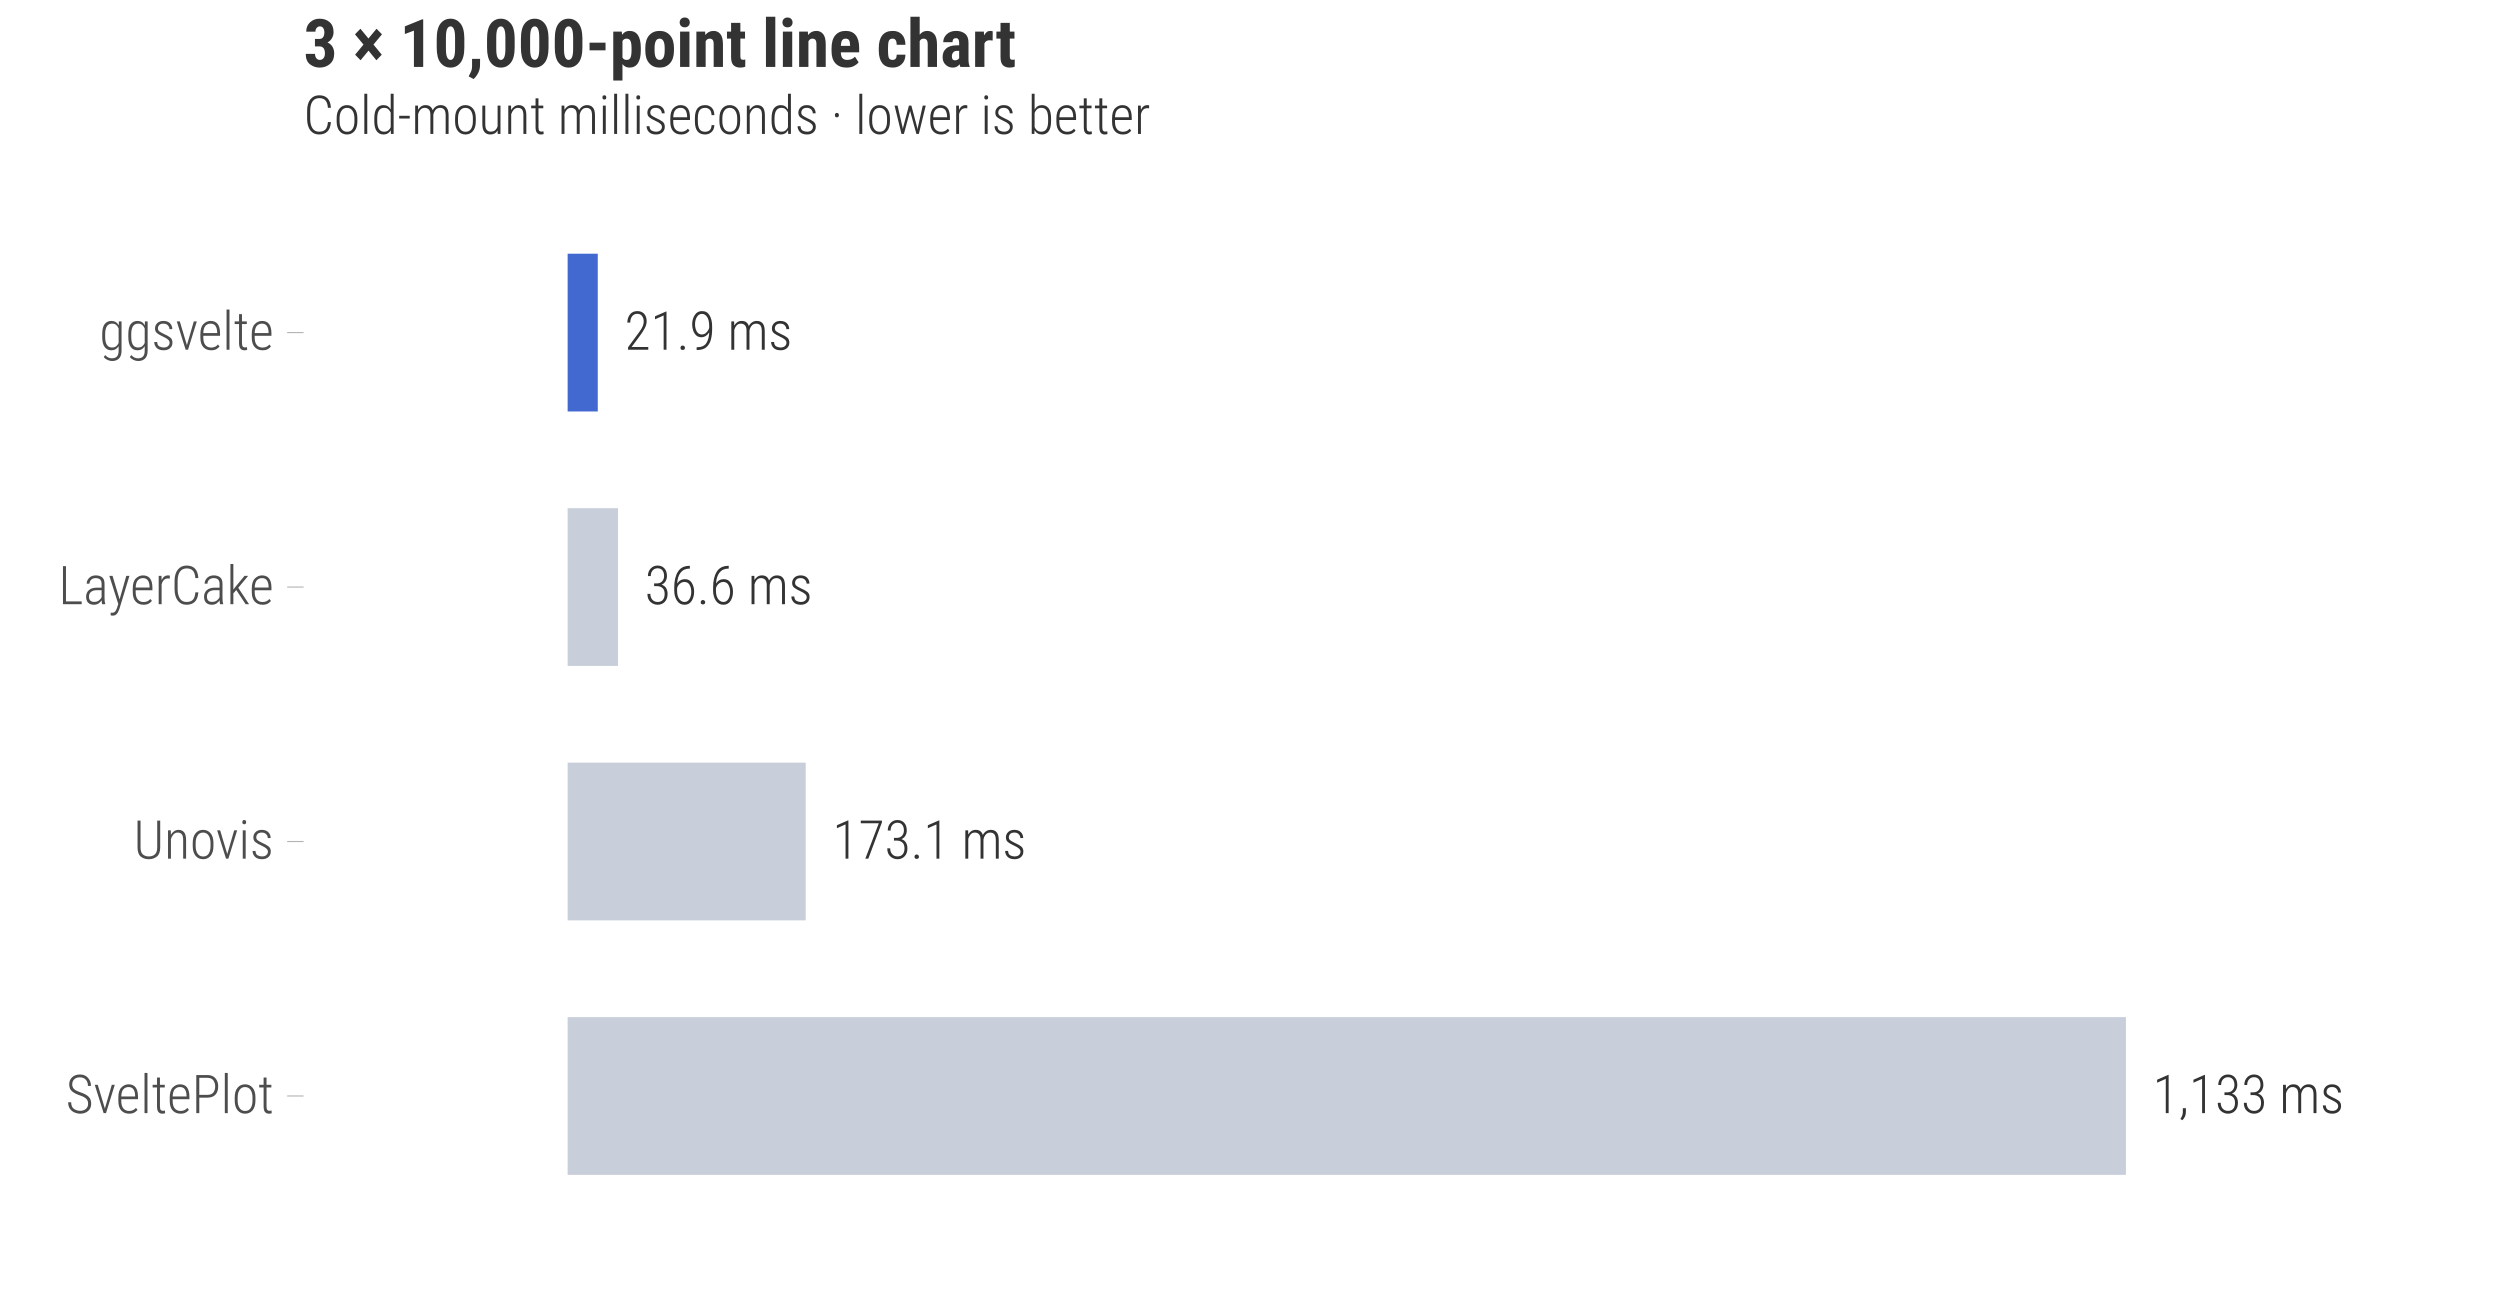
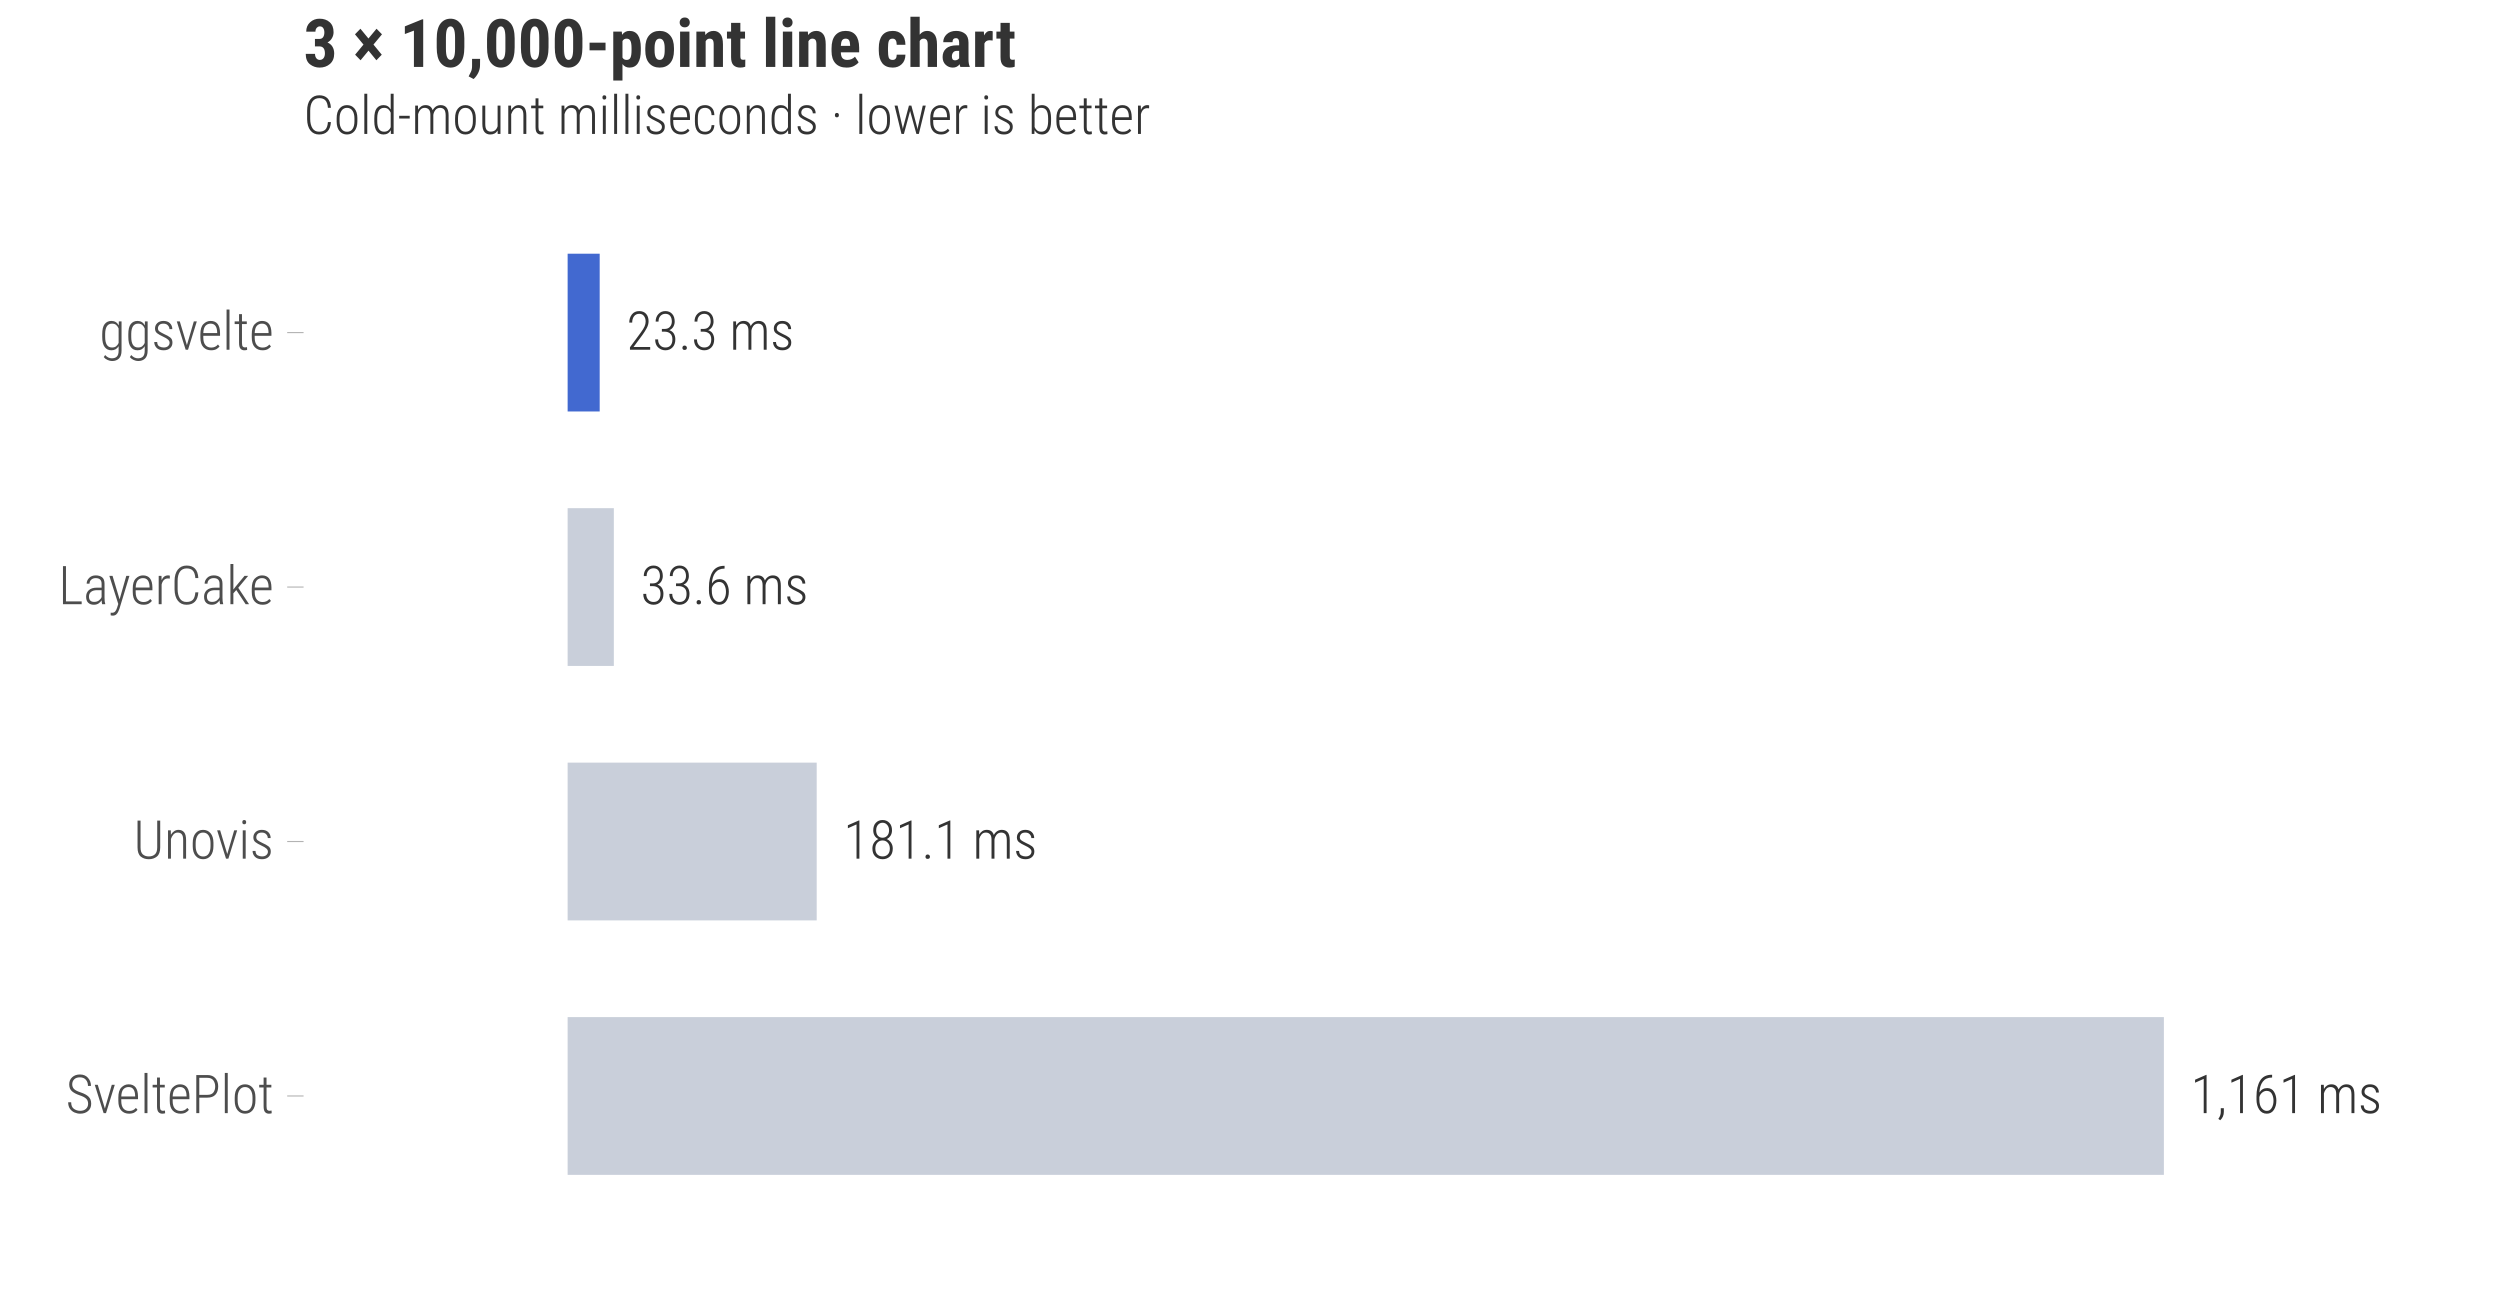
- <svg xmlns="http://www.w3.org/2000/svg" width="560" height="290" viewBox="0 0 560 290" role="img" aria-label="Bar chart of cold-mount time for a 3-series by 10,000-point line chart: ggsvelte 21.9 ms, LayerCake 36.6 ms, Unovis 173.1 ms, SveltePlot 1,133 ms. Lower is better." class="gg-plot" font-family="&quot;Roboto Condensed&quot;, &quot;Arial Narrow&quot;, Arial, sans-serif" font-size="11" font-weight="300" text-rendering="optimizeLegibility" shape-rendering="geometricPrecision">
+ <svg xmlns="http://www.w3.org/2000/svg" width="560" height="290" viewBox="0 0 560 290" role="img" aria-label="Bar chart of cold-mount time for a 3-series by 10,000-point line chart: ggsvelte 23.3 ms, LayerCake 33.6 ms, Unovis 181.1 ms, SveltePlot 1,161 ms. Lower is better." class="gg-plot" font-family="&quot;Roboto Condensed&quot;, &quot;Arial Narrow&quot;, Arial, sans-serif" font-size="11" font-weight="300" text-rendering="optimizeLegibility" shape-rendering="geometricPrecision">
  <rect class="gg-paper" width="560" height="290" fill="var(--gg-paper, #ffffff)" />
  <text class="gg-title" x="68" y="15" font-size="15" font-weight="700" fill="var(--gg-ink, #333333)">3 × 10,000-point line chart</text>
  <text class="gg-subtitle" x="68" y="30" font-size="12" font-weight="300" fill="var(--gg-ink, #333333)">Cold-mount milliseconds · lower is better</text>
  <defs>
    <clipPath id="gg-clip-0">
      <rect width="488" height="228" />
    </clipPath>
  </defs>
  <g class="gg-panel" data-panel="0" transform="translate(68,46)">
    <rect class="gg-panel-background" width="488" height="228" fill="var(--gg-panel, #ffffff)" />
    <g class="gg-grid" stroke="var(--gg-grid, transparent)" stroke-width="0.25" vector-effect="non-scaling-stroke">
      <line x1="59.15" y1="0" x2="59.15" y2="228" />
      <line x1="120.77" y1="0" x2="120.77" y2="228" />
      <line x1="182.38" y1="0" x2="182.38" y2="228" />
      <line x1="244" y1="0" x2="244" y2="228" />
      <line x1="305.62" y1="0" x2="305.62" y2="228" />
      <line x1="367.23" y1="0" x2="367.23" y2="228" />
      <line x1="428.85" y1="0" x2="428.85" y2="228" />
      <line x1="0" y1="199.5" x2="488" y2="199.5" />
      <line x1="0" y1="142.5" x2="488" y2="142.5" />
      <line x1="0" y1="85.5" x2="488" y2="85.5" />
      <line x1="0" y1="28.5" x2="488" y2="28.5" />
    </g>
    <g class="gg-marks" clip-path="url(#gg-clip-0)">
      <g class="gg-batch gg-rects" data-layer="0">
-         <rect x="59.15" y="10.83" width="6.75" height="35.34" fill="#4269d0" />
-         <rect x="59.15" y="67.83" width="11.28" height="35.34" fill="#c9cfda" />
-         <rect x="59.15" y="124.83" width="53.33" height="35.34" fill="#c9cfda" />
-         <rect x="59.15" y="181.83" width="349.06" height="35.34" fill="#c9cfda" />
+         <rect x="59.15" y="10.83" width="7.18" height="35.34" fill="#4269d0" />
+         <rect x="59.15" y="67.83" width="10.35" height="35.34" fill="#c9cfda" />
+         <rect x="59.15" y="124.83" width="55.79" height="35.34" fill="#c9cfda" />
+         <rect x="59.15" y="181.83" width="357.56" height="35.34" fill="#c9cfda" />
      </g>
      <g class="gg-batch gg-glyphs" data-layer="1" font-size="12" text-anchor="start">
-         <text x="71.9" y="28.5" dy="0.32em" fill="var(--gg-ink, #333333)">21.9 ms</text>
-         <text x="76.43" y="85.5" dy="0.32em" fill="var(--gg-ink, #333333)">36.6 ms</text>
-         <text x="118.48" y="142.5" dy="0.32em" fill="var(--gg-ink, #333333)">173.1 ms</text>
-         <text x="414.21" y="199.5" dy="0.32em" fill="var(--gg-ink, #333333)">1,133 ms</text>
+         <text x="72.33" y="28.5" dy="0.32em" fill="var(--gg-ink, #333333)">23.3 ms</text>
+         <text x="75.5" y="85.5" dy="0.32em" fill="var(--gg-ink, #333333)">33.6 ms</text>
+         <text x="120.94" y="142.5" dy="0.32em" fill="var(--gg-ink, #333333)">181.1 ms</text>
+         <text x="422.71" y="199.5" dy="0.32em" fill="var(--gg-ink, #333333)">1,161 ms</text>
      </g>
    </g>
    <rect class="gg-panel-border" width="488" height="228" fill="none" stroke="var(--gg-panelBorder, transparent)" stroke-width="0.5" vector-effect="non-scaling-stroke" />
  </g>
  <g class="gg-axis gg-axis-y" transform="translate(68,46)">
    <g class="gg-tick" transform="translate(0,199.5)">
      <line x2="-3.67" stroke="var(--gg-tickColor, #b3b3b3)" stroke-width="0.25" vector-effect="non-scaling-stroke" />
      <text x="-6.67" dy="0.32em" text-anchor="end" fill="var(--gg-axisText, #4d4d4d)" font-size="12" font-weight="300">SveltePlot</text>
    </g>
    <g class="gg-tick" transform="translate(0,142.5)">
      <line x2="-3.67" stroke="var(--gg-tickColor, #b3b3b3)" stroke-width="0.25" vector-effect="non-scaling-stroke" />
      <text x="-6.67" dy="0.32em" text-anchor="end" fill="var(--gg-axisText, #4d4d4d)" font-size="12" font-weight="300">Unovis</text>
    </g>
    <g class="gg-tick" transform="translate(0,85.5)">
      <line x2="-3.67" stroke="var(--gg-tickColor, #b3b3b3)" stroke-width="0.25" vector-effect="non-scaling-stroke" />
      <text x="-6.67" dy="0.32em" text-anchor="end" fill="var(--gg-axisText, #4d4d4d)" font-size="12" font-weight="300">LayerCake</text>
    </g>
    <g class="gg-tick" transform="translate(0,28.5)">
      <line x2="-3.67" stroke="var(--gg-tickColor, #b3b3b3)" stroke-width="0.25" vector-effect="non-scaling-stroke" />
      <text x="-6.67" dy="0.32em" text-anchor="end" fill="var(--gg-axisText, #4d4d4d)" font-size="12" font-weight="300">ggsvelte</text>
    </g>
  </g>
</svg>
